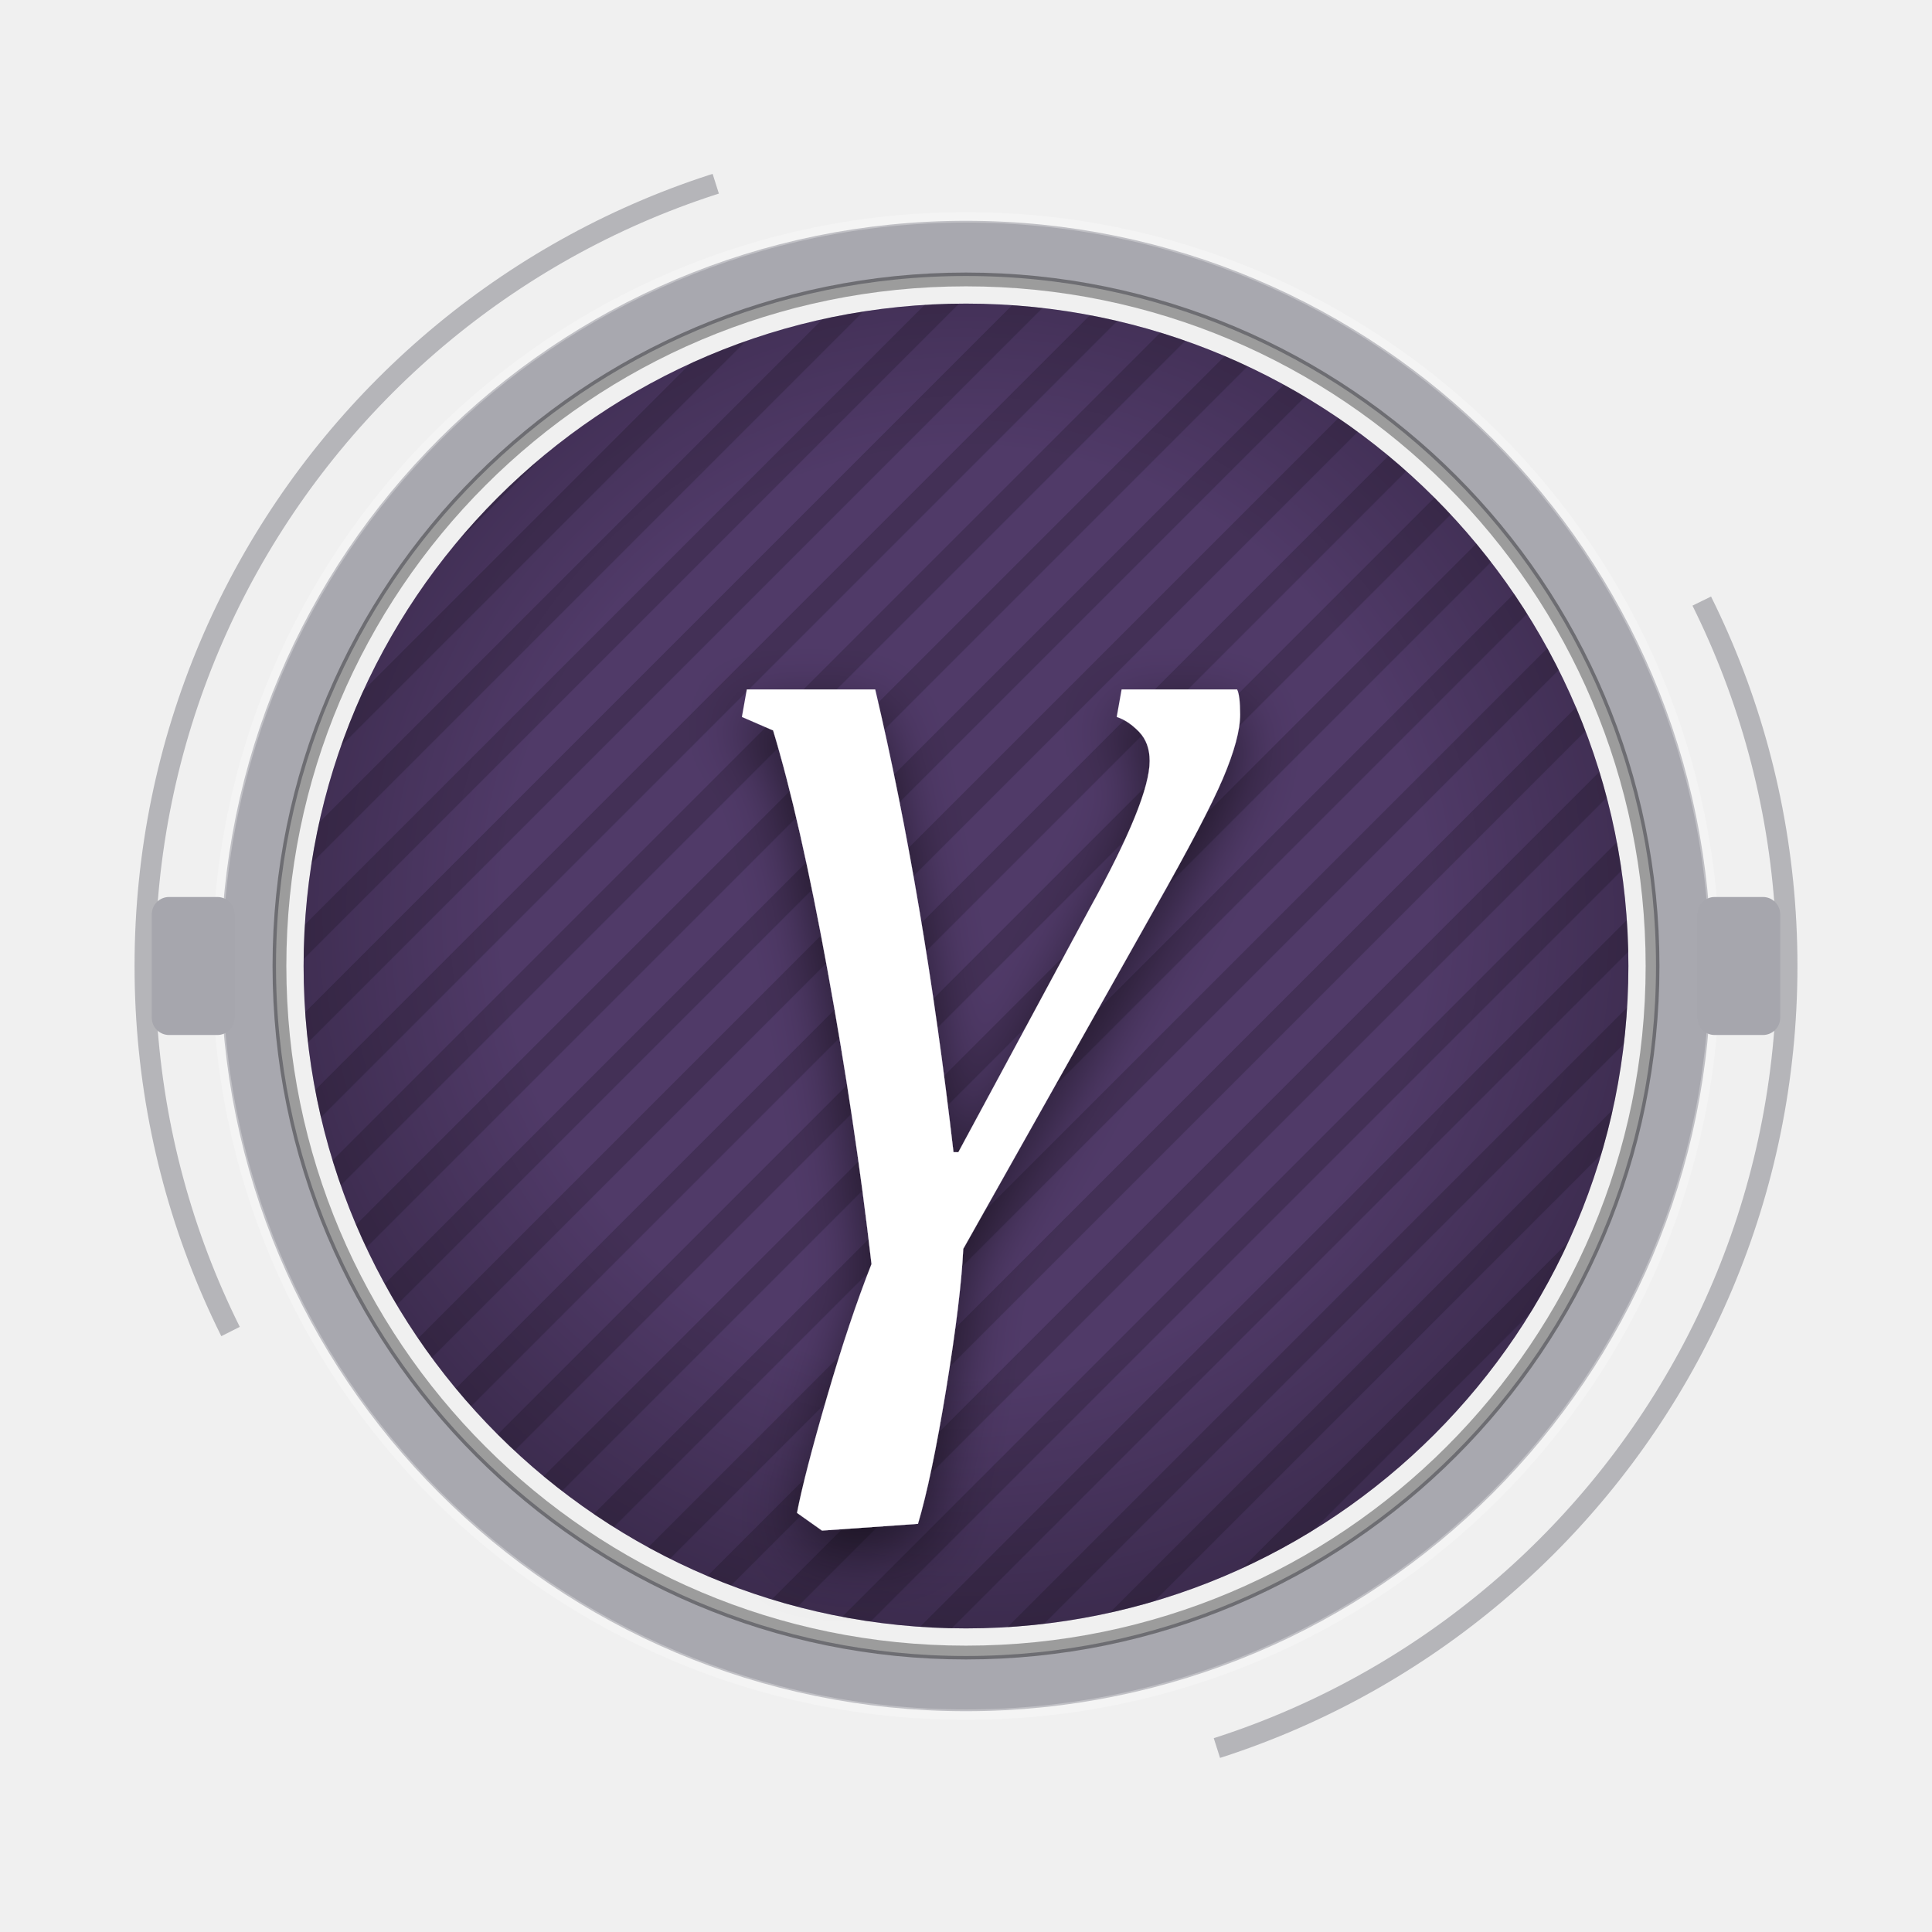
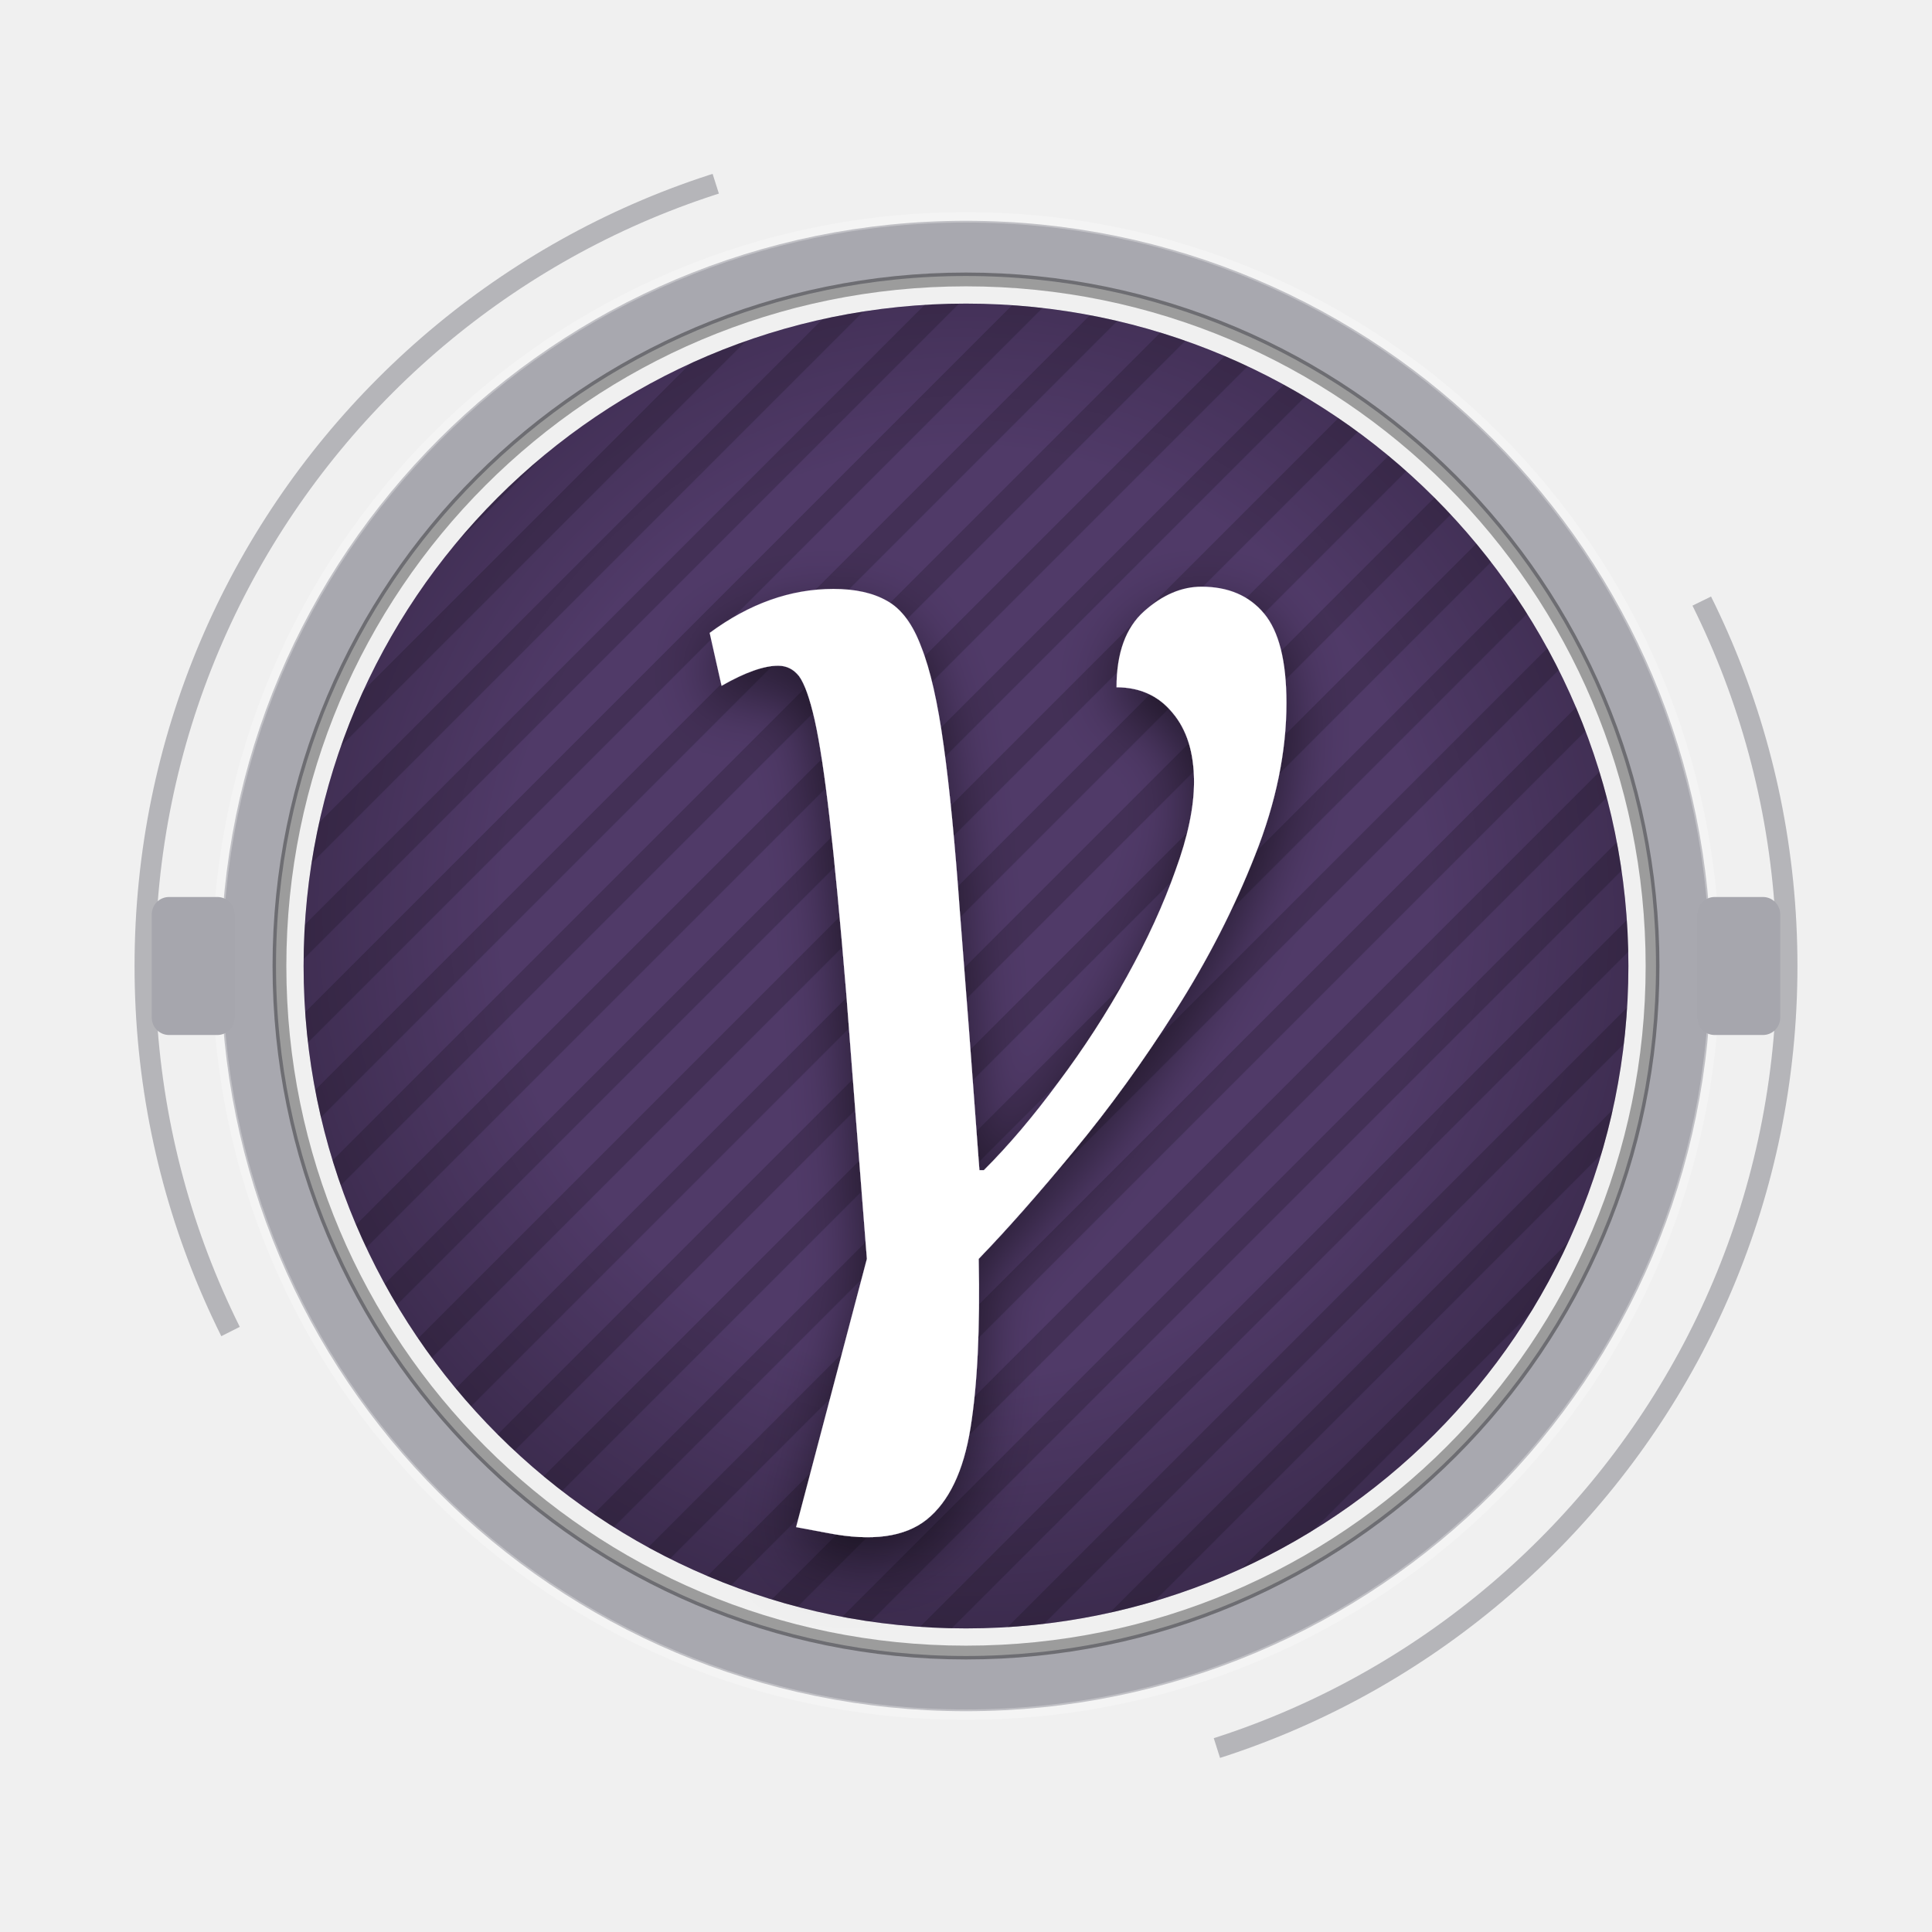
<svg xmlns="http://www.w3.org/2000/svg" viewBox="0 0 280 280" role="img" aria-label="7K Gamma dan">
  <defs>
    <pattern id="hatch" patternUnits="userSpaceOnUse" width="9" height="9" patternTransform="rotate(45)">
      <rect width="9" height="9" fill="none" />
      <rect width="3.4" height="9" fill="rgba(0,0,0,0.17)" />
    </pattern>
    <radialGradient id="vig" cx="50%" cy="46%" r="56%">
      <stop offset="0.62" stop-color="rgba(0,0,0,0)" />
      <stop offset="1" stop-color="rgba(0,0,0,0.28)" />
    </radialGradient>
    <filter id="gsh" x="-30%" y="-30%" width="160%" height="160%">
      <feDropShadow dx="0" dy="3" stdDeviation="4" flood-color="#000" flood-opacity="0.55" />
    </filter>
  </defs>
  <circle cx="140" cy="140" r="119" fill="none" stroke="#8e8e95" stroke-width="3" stroke-dasharray="205 169" stroke-dashoffset="55" opacity="0.6" />
  <circle cx="140" cy="140" r="96" fill="#503a68" />
  <circle cx="140" cy="140" r="96" fill="url(#hatch)" />
  <circle cx="140" cy="140" r="96" fill="url(#vig)" />
  <circle cx="140" cy="140" r="104" fill="none" stroke="#a8a8af" stroke-width="8" />
  <circle cx="140" cy="140" r="99.5" fill="none" stroke="rgba(0,0,0,0.35)" stroke-width="2" />
  <circle cx="140" cy="140" r="108.5" fill="none" stroke="rgba(255,255,255,0.28)" stroke-width="1.5" />
  <rect x="22" y="130" width="12" height="20" rx="2.5" fill="#a6a6ad" />
  <rect x="246" y="130" width="12" height="20" rx="2.5" fill="#a6a6ad" />
  <g transform="translate(140 140) scale(1.08)" filter="url(#gsh)">
-     <text x="0" y="40" text-anchor="middle" font-family="Georgia, 'Times New Roman', 'DejaVu Serif', serif" font-style="italic" font-size="168" fill="#fff">γ</text>
+     <path d="M-18.5 76.1L-18.5 76.1L-22.8 75.3L-13.3 39.3Q-15.0 17.7-16.1 3.3Q-17.3-11.1-18.3-19.8Q-19.3-28.5-20.3-33.0Q-21.3-37.4-22.4-38.9Q-23.5-40.3-25.2-40.3L-25.2-40.3Q-28.1-40.3-32.8-37.6L-32.8-37.6L-34.4-44.7Q-26.4-50.6-17.8-50.6L-17.8-50.6Q-13.4-50.6-10.6-49.0Q-7.7-47.4-6.0-42.8Q-4.2-38.3-3.0-29.6Q-1.8-21.0-0.8-7.0Q0.3 6.9 1.8 27.4L1.8 27.4L2.4 27.4Q7.4 22.4 12.4 15.6Q17.5 8.8 21.6 1.4Q25.7-6.0 28.1-12.8Q30.6-19.6 30.6-24.7L30.6-24.7Q30.6-30.6 27.7-34.0Q24.9-37.4 20.2-37.4L20.2-37.4Q20.2-44.3 23.9-47.6Q27.6-50.9 31.6-50.9L31.6-50.9Q37.0-50.9 40.0-47.3Q43.0-43.7 43.0-35.3L43.0-35.3Q43.0-25.5 38.8-14.9Q34.6-4.2 28.1 6.0Q21.7 16.1 14.5 24.8Q7.4 33.4 1.7 39.3L1.7 39.3Q2.0 53.3 0.6 62.0Q-0.8 70.7-5.3 74.3Q-9.7 77.8-18.5 76.1Z" fill="#fff" />
  </g>
</svg>
